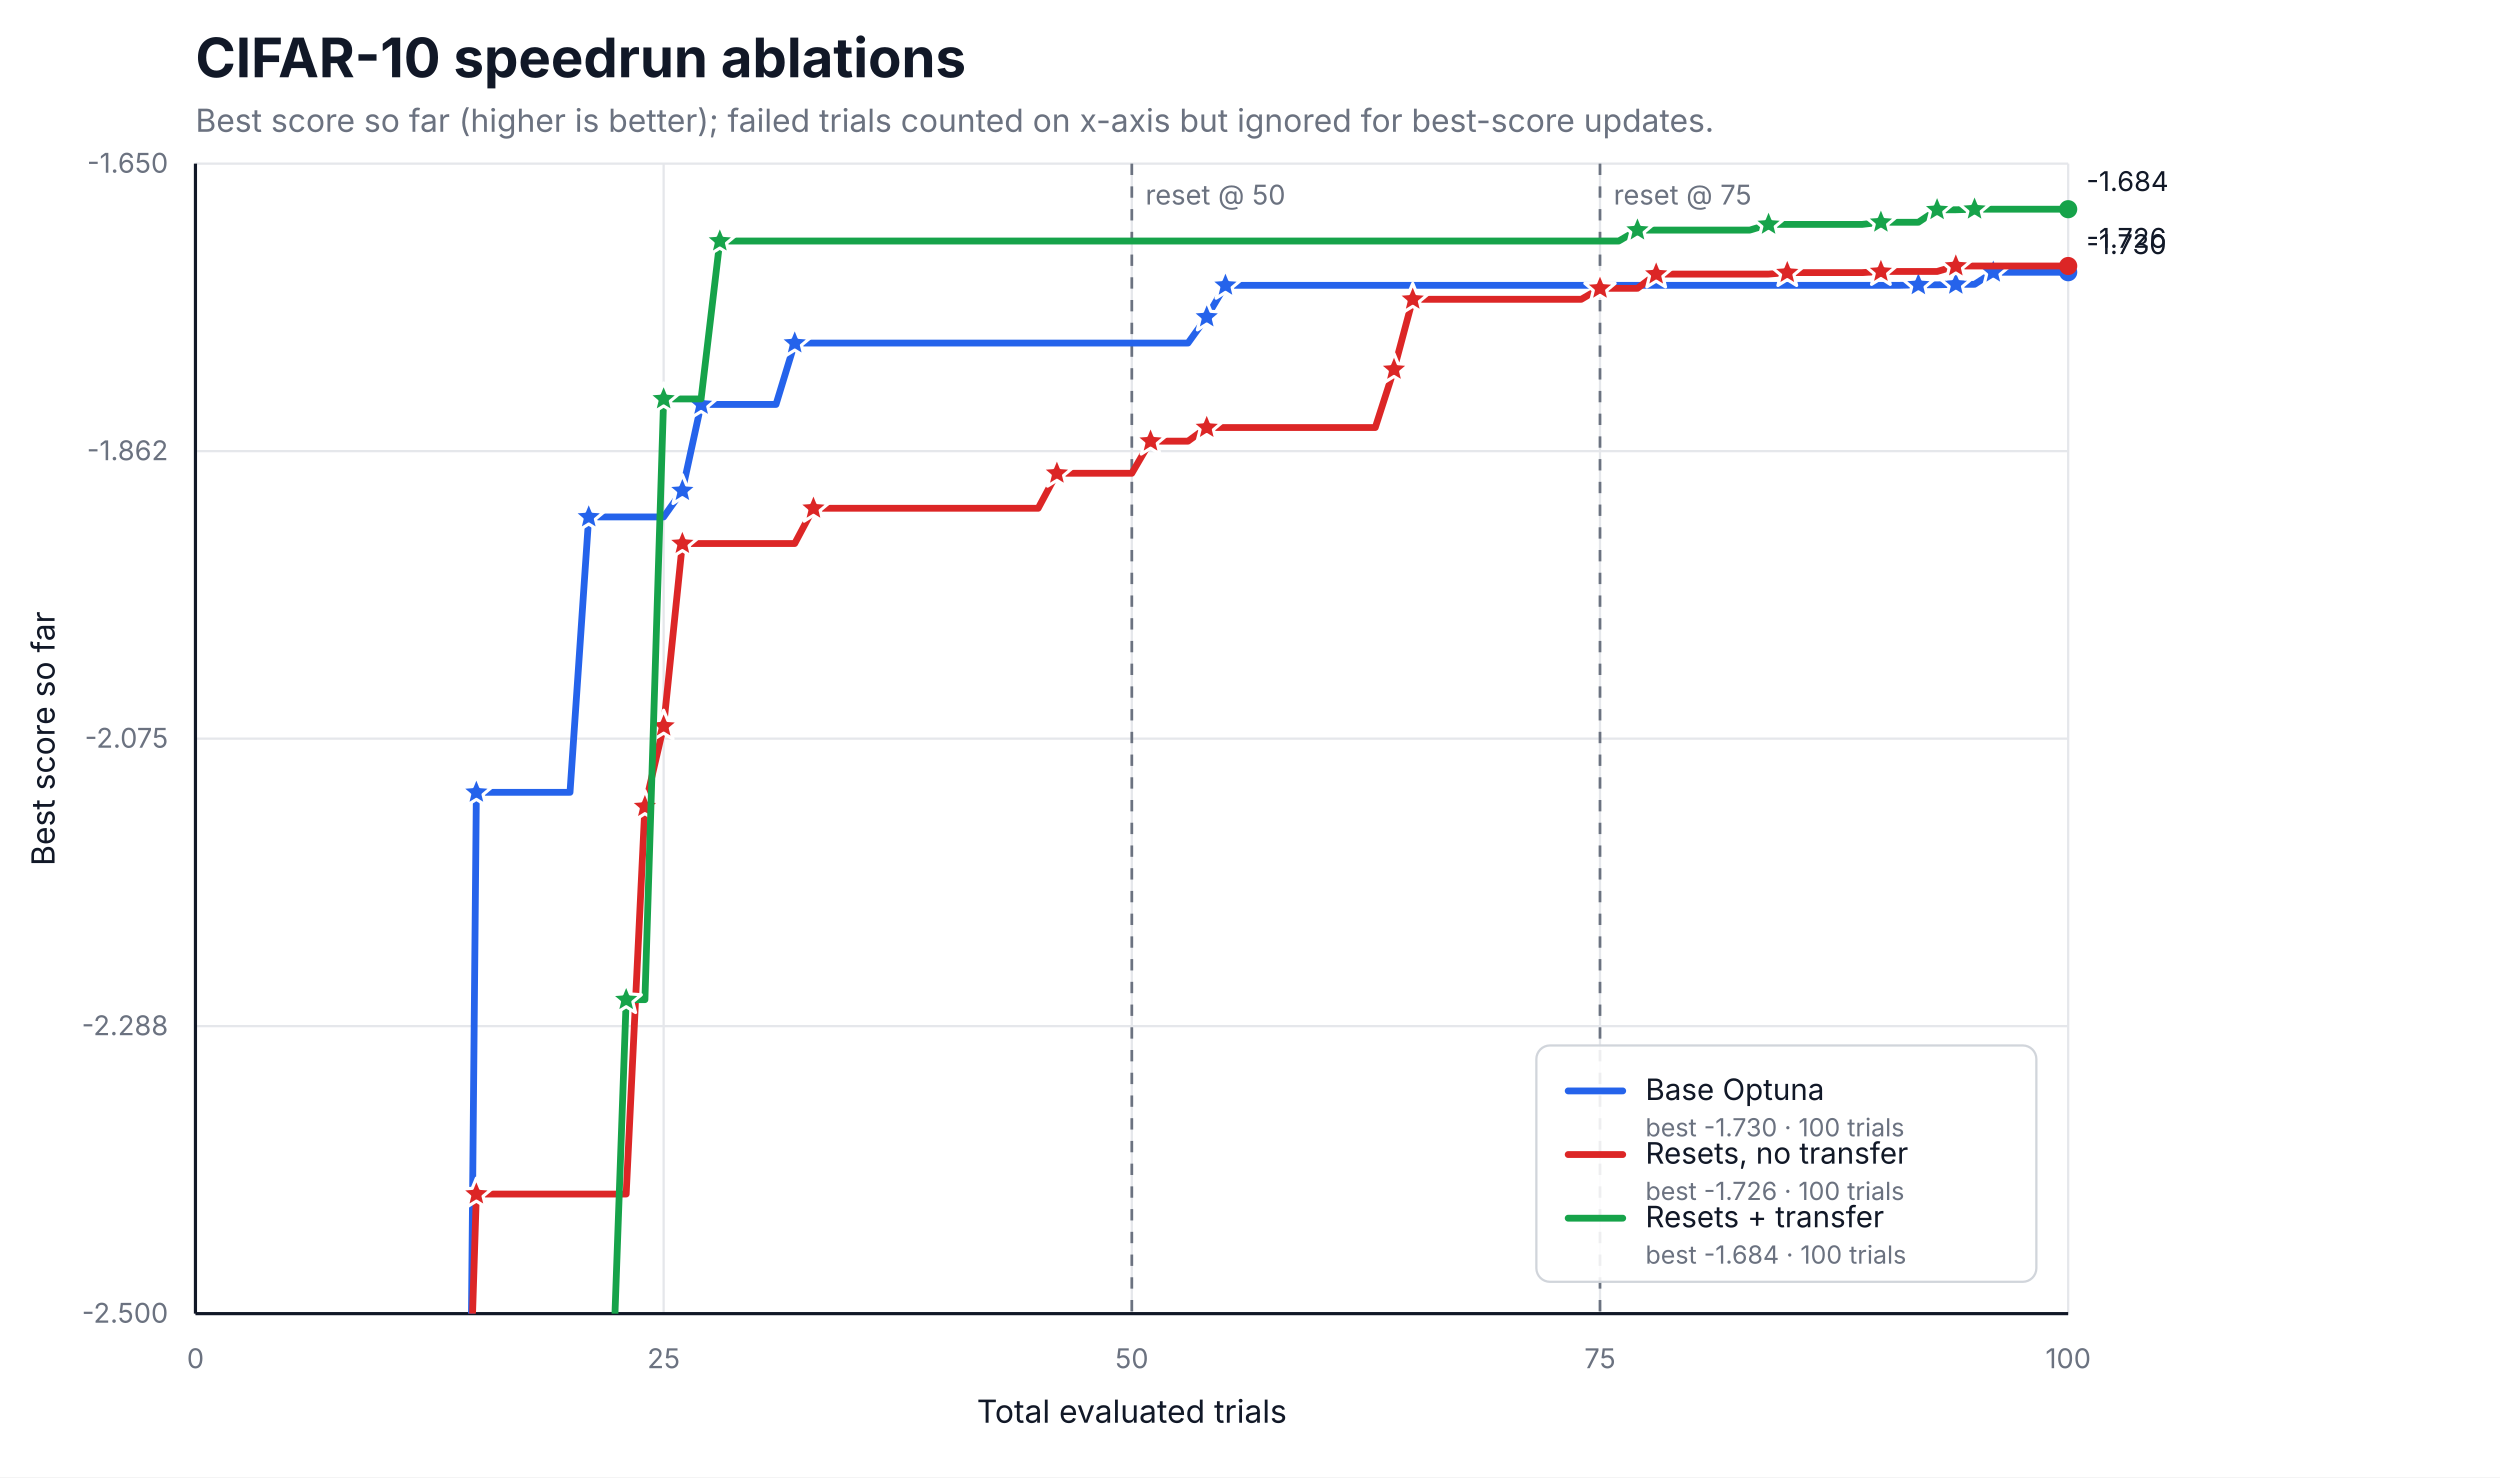
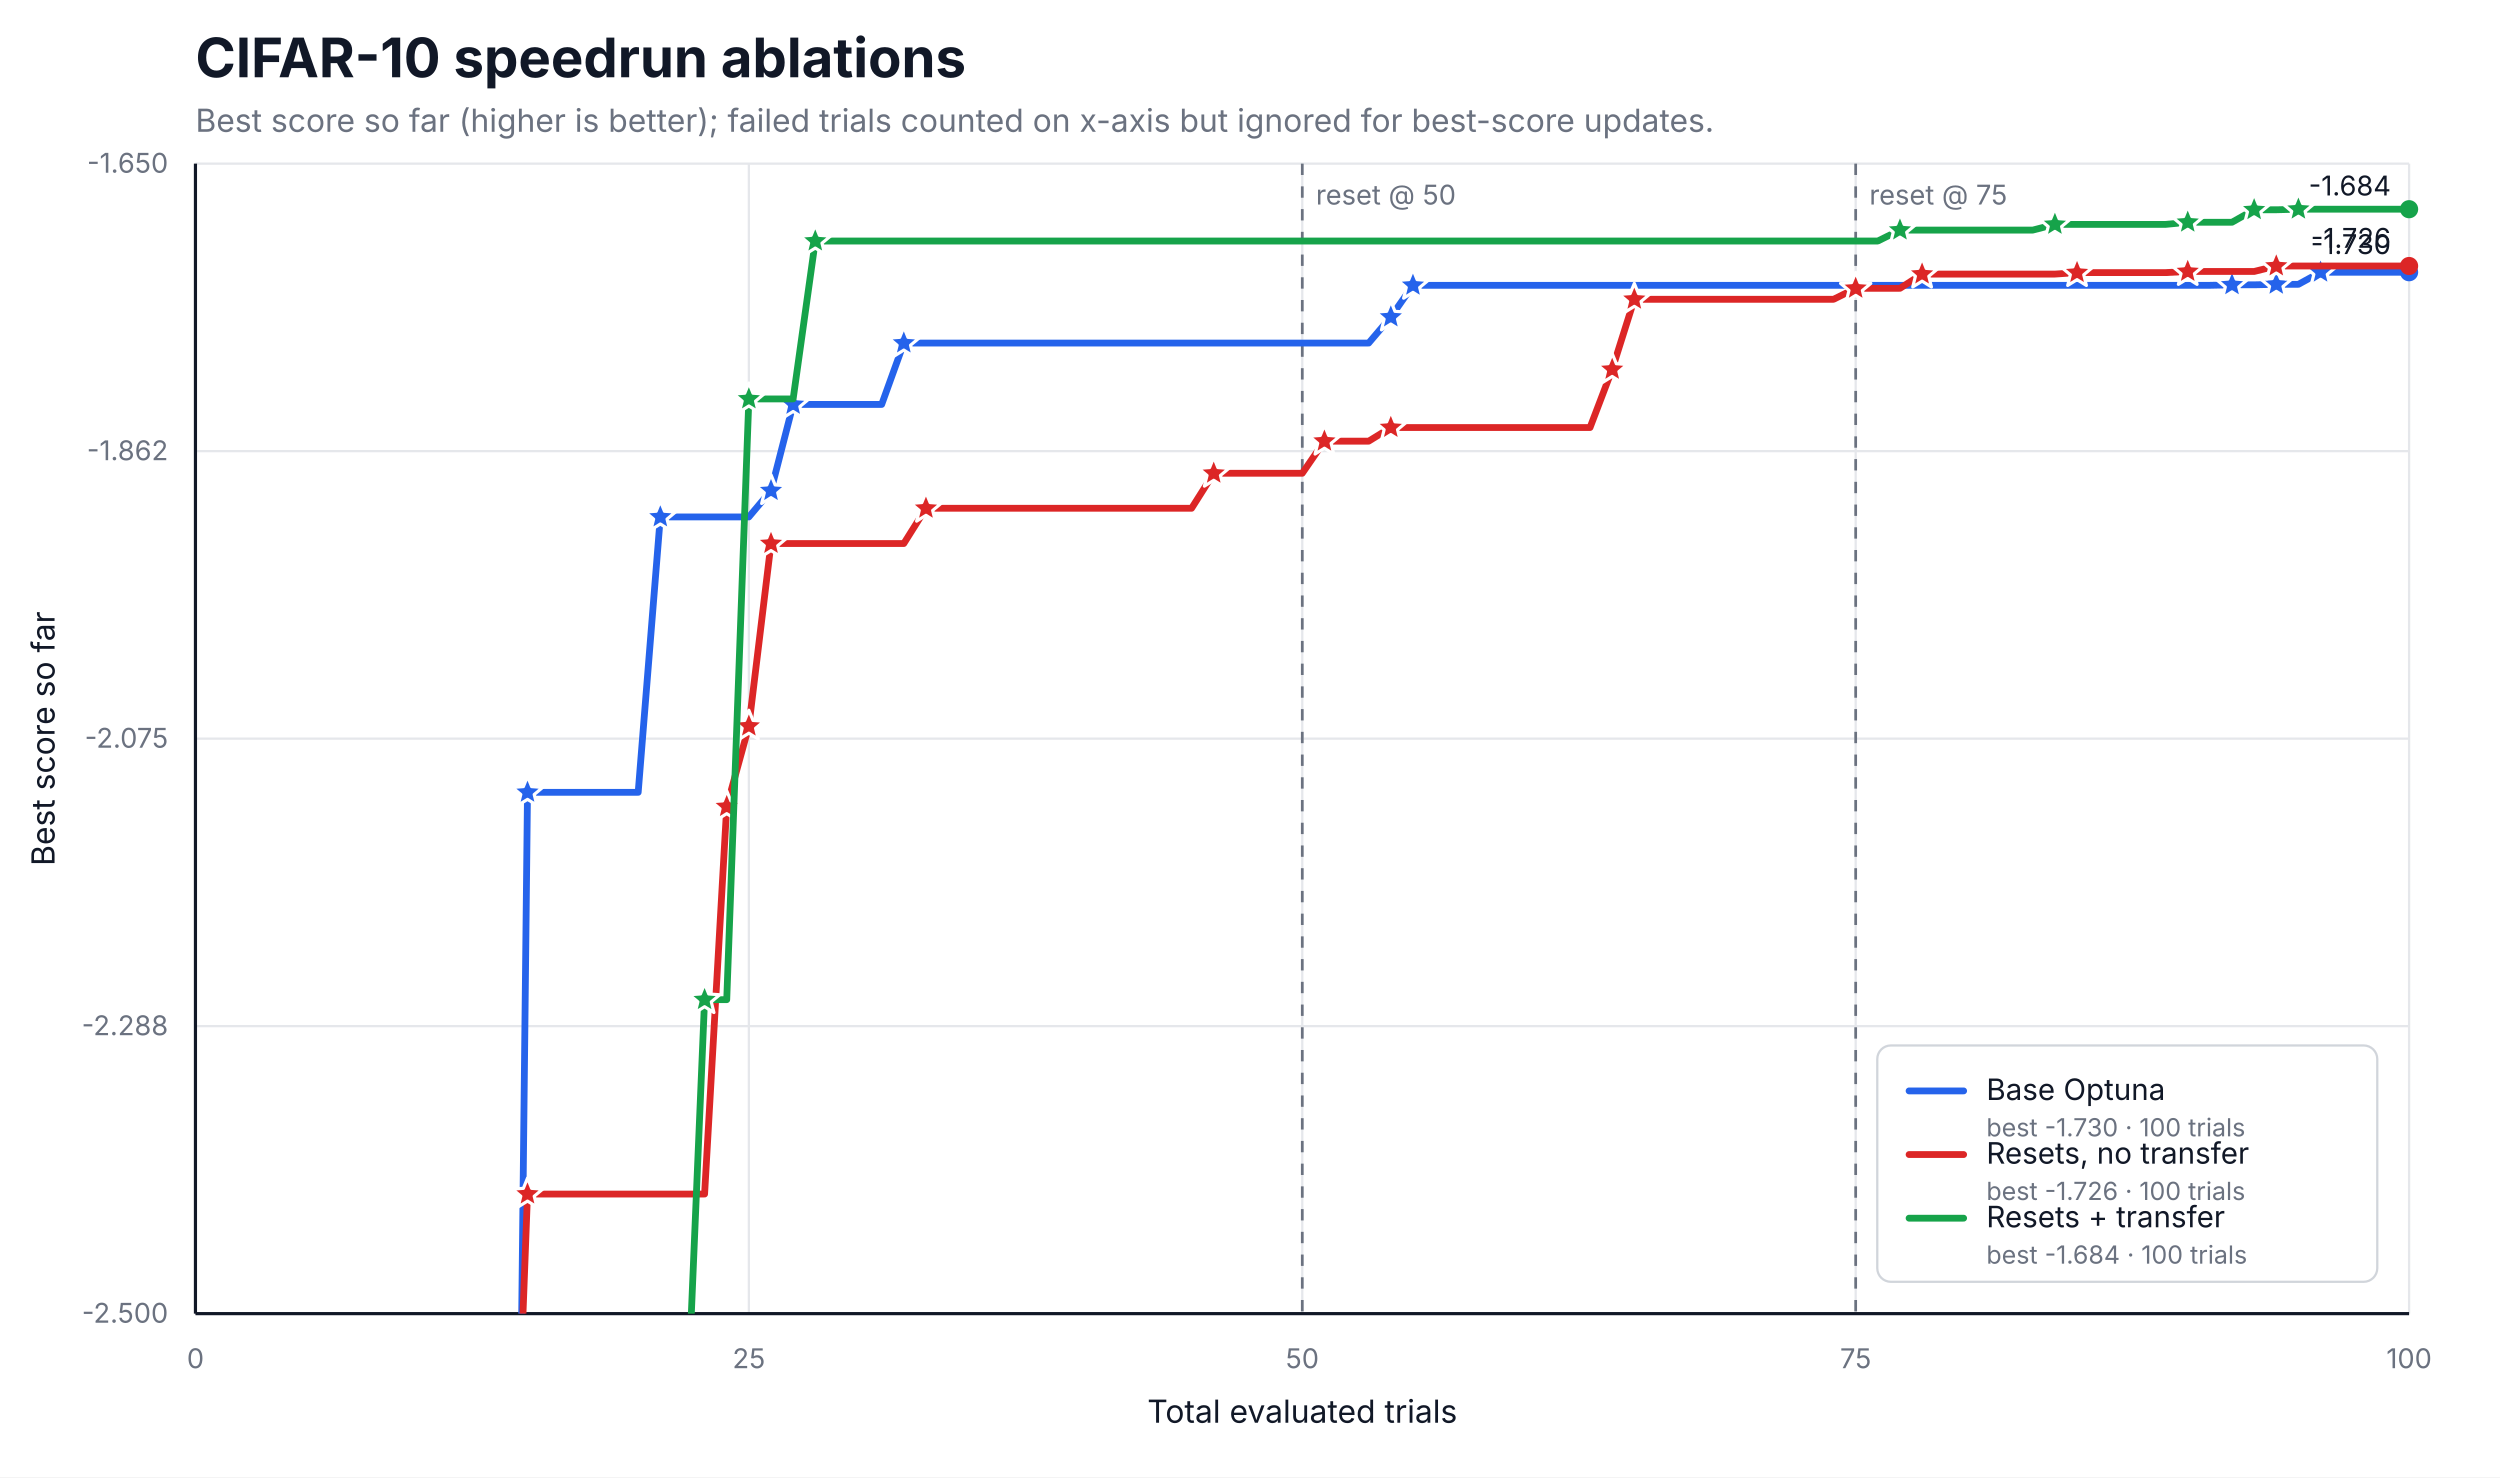
<svg xmlns="http://www.w3.org/2000/svg" width="1100" height="650" viewBox="0 0 1100 650" role="img" aria-label="CIFAR-10 speedrun ablations">
  <style>
text{font-family:Inter,Arial,sans-serif;fill:#111827}
.muted{fill:#6b7280}
.grid{stroke:#e5e7eb;stroke-width:1}
.axis{stroke:#111827;stroke-width:1.4}
.reset{stroke:#6b7280;stroke-width:1.2;stroke-dasharray:5 5}
.line{fill:none;stroke-width:3;stroke-linecap:round;stroke-linejoin:round}
.star{stroke:#ffffff;stroke-width:1.4;stroke-linejoin:round}
.legend-bg{fill:#ffffff;fill-opacity:0.88;stroke:#d1d5db;stroke-width:1}
</style>
  <defs>
    <clipPath id="chart-clip">
-       <rect x="86" y="72" width="824" height="506" />
+       <rect x="86" y="72" width="974" height="506" />
    </clipPath>
  </defs>
  <rect width="1100" height="650" fill="#ffffff" />
  <text x="86" y="34" font-size="24" font-weight="700">CIFAR-10 speedrun ablations</text>
  <text x="86" y="58" font-size="14" class="muted">Best score so far (higher is better); failed trials counted on x-axis but ignored for best-score updates.</text>
-   <line x1="86" y1="578" x2="910" y2="578" class="grid" />
+   <line x1="86" y1="578" x2="1060" y2="578" class="grid" />
  <text x="74" y="582" font-size="12" text-anchor="end" class="muted">-2.500</text>
-   <line x1="86" y1="451.5" x2="910" y2="451.5" class="grid" />
+   <line x1="86" y1="451.5" x2="1060" y2="451.5" class="grid" />
  <text x="74" y="455.5" font-size="12" text-anchor="end" class="muted">-2.288</text>
-   <line x1="86" y1="325" x2="910" y2="325" class="grid" />
+   <line x1="86" y1="325" x2="1060" y2="325" class="grid" />
  <text x="74" y="329" font-size="12" text-anchor="end" class="muted">-2.075</text>
-   <line x1="86" y1="198.5" x2="910" y2="198.5" class="grid" />
+   <line x1="86" y1="198.5" x2="1060" y2="198.5" class="grid" />
  <text x="74" y="202.5" font-size="12" text-anchor="end" class="muted">-1.862</text>
-   <line x1="86" y1="72" x2="910" y2="72" class="grid" />
+   <line x1="86" y1="72" x2="1060" y2="72" class="grid" />
  <text x="74" y="76" font-size="12" text-anchor="end" class="muted">-1.650</text>
  <line x1="86" y1="72" x2="86" y2="578" class="grid" />
  <text x="86" y="602" font-size="12" text-anchor="middle" class="muted">0</text>
-   <line x1="292" y1="72" x2="292" y2="578" class="grid" />
-   <text x="292" y="602" font-size="12" text-anchor="middle" class="muted">25</text>
-   <line x1="498" y1="72" x2="498" y2="578" class="grid" />
-   <text x="498" y="602" font-size="12" text-anchor="middle" class="muted">50</text>
-   <line x1="704" y1="72" x2="704" y2="578" class="grid" />
-   <text x="704" y="602" font-size="12" text-anchor="middle" class="muted">75</text>
-   <line x1="910" y1="72" x2="910" y2="578" class="grid" />
-   <text x="910" y="602" font-size="12" text-anchor="middle" class="muted">100</text>
-   <line x1="498" y1="72" x2="498" y2="578" class="reset" />
-   <text x="504" y="90" font-size="12" class="muted">reset @ 50</text>
-   <line x1="704" y1="72" x2="704" y2="578" class="reset" />
-   <text x="710" y="90" font-size="12" class="muted">reset @ 75</text>
-   <line x1="86" y1="578" x2="910" y2="578" class="axis" />
+   <line x1="329.5" y1="72" x2="329.5" y2="578" class="grid" />
+   <text x="329.5" y="602" font-size="12" text-anchor="middle" class="muted">25</text>
+   <line x1="573" y1="72" x2="573" y2="578" class="grid" />
+   <text x="573" y="602" font-size="12" text-anchor="middle" class="muted">50</text>
+   <line x1="816.5" y1="72" x2="816.5" y2="578" class="grid" />
+   <text x="816.5" y="602" font-size="12" text-anchor="middle" class="muted">75</text>
+   <line x1="1060" y1="72" x2="1060" y2="578" class="grid" />
+   <text x="1060" y="602" font-size="12" text-anchor="middle" class="muted">100</text>
+   <line x1="573" y1="72" x2="573" y2="578" class="reset" />
+   <text x="579" y="90" font-size="12" class="muted">reset @ 50</text>
+   <line x1="816.5" y1="72" x2="816.5" y2="578" class="reset" />
+   <text x="822.5" y="90" font-size="12" class="muted">reset @ 75</text>
+   <line x1="86" y1="578" x2="1060" y2="578" class="axis" />
  <line x1="86" y1="72" x2="86" y2="578" class="axis" />
-   <text x="498" y="626" font-size="14" text-anchor="middle">Total evaluated trials</text>
+   <text x="573" y="626" font-size="14" text-anchor="middle">Total evaluated trials</text>
  <text transform="translate(24 325) rotate(-90)" font-size="14" text-anchor="middle">Best score so far</text>
-   <rect x="676" y="460" width="220" height="104" rx="6" class="legend-bg" />
+   <rect x="826" y="460" width="220" height="104" rx="6" class="legend-bg" />
  <g clip-path="url(#chart-clip)">
-     <path d="M94.24,1170940.65 L102.48,1622.35 L110.72,1622.35 L118.96,1622.35 L127.2,1622.35 L135.44,1622.35 L143.68,1622.35 L151.92,1622.35 L160.16,1225.13 L168.4,1225.13 L176.64,1225.13 L184.88,1225.13 L193.12,1225.13 L201.36,1225.13 L209.6,348.62 L217.84,348.62 L226.08,348.62 L234.32,348.62 L242.56,348.62 L250.8,348.62 L259.04,227.46 L267.28,227.46 L275.52,227.46 L283.76,227.46 L292,227.46 L300.24,215.87 L308.48,177.95 L316.72,177.95 L324.96,177.95 L333.2,177.95 L341.44,177.95 L349.68,150.94 L357.92,150.94 L366.16,150.94 L374.4,150.94 L382.64,150.94 L390.88,150.94 L399.12,150.94 L407.36,150.94 L415.6,150.94 L423.84,150.94 L432.08,150.94 L440.32,150.94 L448.56,150.94 L456.8,150.94 L465.04,150.94 L473.28,150.94 L481.52,150.94 L489.76,150.94 L498,150.94 L506.24,150.94 L514.48,150.94 L522.72,150.94 L530.96,139.48 L539.2,125.54 L547.44,125.54 L555.68,125.54 L563.92,125.54 L572.16,125.54 L580.4,125.54 L588.64,125.54 L596.88,125.54 L605.12,125.54 L613.36,125.54 L621.6,125.54 L629.84,125.54 L638.08,125.54 L646.32,125.54 L654.56,125.54 L662.8,125.54 L671.04,125.54 L679.28,125.54 L687.52,125.54 L695.76,125.54 L704,125.54 L712.24,125.54 L720.48,125.54 L728.72,125.54 L736.96,125.54 L745.2,125.54 L753.44,125.54 L761.68,125.54 L769.92,125.54 L778.16,125.54 L786.4,125.54 L794.64,125.54 L802.88,125.54 L811.12,125.54 L819.36,125.54 L827.6,125.54 L835.84,125.54 L844.08,125.32 L852.32,125.32 L860.56,125.1 L868.8,125.1 L877.04,119.78 L885.28,119.78 L893.52,119.78 L901.76,119.78 L910,119.78" class="line" stroke="#2563eb" />
-     <polygon points="209.6,341.62 211.42,346.11 216.26,346.46 212.55,349.58 213.71,354.28 209.6,351.72 205.49,354.28 206.65,349.58 202.94,346.46 207.78,346.11" class="star" fill="#2563eb" />
-     <polygon points="259.04,220.46 260.86,224.95 265.7,225.29 261.99,228.41 263.15,233.12 259.04,230.56 254.93,233.12 256.09,228.41 252.38,225.29 257.22,224.95" class="star" fill="#2563eb" />
-     <polygon points="300.24,208.87 302.06,213.37 306.9,213.71 303.19,216.83 304.35,221.54 300.24,218.97 296.13,221.54 297.29,216.83 293.58,213.71 298.42,213.37" class="star" fill="#2563eb" />
-     <polygon points="308.48,170.95 310.3,175.44 315.14,175.79 311.43,178.91 312.59,183.61 308.48,181.05 304.37,183.61 305.53,178.91 301.82,175.79 306.66,175.44" class="star" fill="#2563eb" />
-     <polygon points="349.68,143.94 351.5,148.43 356.34,148.78 352.63,151.9 353.79,156.6 349.68,154.04 345.57,156.6 346.73,151.9 343.02,148.78 347.86,148.43" class="star" fill="#2563eb" />
-     <polygon points="530.96,132.48 532.78,136.98 537.62,137.32 533.91,140.44 535.07,145.15 530.96,142.58 526.85,145.15 528.01,140.44 524.3,137.32 529.14,136.98" class="star" fill="#2563eb" />
-     <polygon points="539.2,118.54 541.02,123.03 545.86,123.38 542.15,126.5 543.31,131.2 539.2,128.64 535.09,131.2 536.25,126.5 532.54,123.38 537.38,123.03" class="star" fill="#2563eb" />
-     <polygon points="844.08,118.32 845.9,122.81 850.74,123.16 847.03,126.28 848.19,130.99 844.08,128.42 839.97,130.99 841.13,126.28 837.42,123.16 842.26,122.81" class="star" fill="#2563eb" />
-     <polygon points="860.56,118.1 862.38,122.59 867.22,122.93 863.51,126.05 864.67,130.76 860.56,128.2 856.45,130.76 857.61,126.05 853.9,122.93 858.74,122.59" class="star" fill="#2563eb" />
-     <polygon points="877.04,112.78 878.86,117.27 883.7,117.62 879.99,120.74 881.15,125.44 877.04,122.88 872.93,125.44 874.09,120.74 870.38,117.62 875.22,117.27" class="star" fill="#2563eb" />
+     <path d="M95.74,1170940.65 L105.48,1622.35 L115.22,1622.35 L124.96,1622.35 L134.7,1622.35 L144.44,1622.35 L154.18,1622.35 L163.92,1622.35 L173.66,1225.13 L183.4,1225.13 L193.14,1225.13 L202.88,1225.13 L212.62,1225.13 L222.36,1225.13 L232.1,348.62 L241.84,348.62 L251.58,348.62 L261.32,348.62 L271.06,348.62 L280.8,348.62 L290.54,227.46 L300.28,227.46 L310.02,227.46 L319.76,227.46 L329.5,227.46 L339.24,215.87 L348.98,177.95 L358.72,177.95 L368.46,177.95 L378.2,177.95 L387.94,177.95 L397.68,150.94 L407.42,150.94 L417.16,150.94 L426.9,150.94 L436.64,150.94 L446.38,150.94 L456.12,150.94 L465.86,150.94 L475.6,150.94 L485.34,150.94 L495.08,150.94 L504.82,150.94 L514.56,150.94 L524.3,150.94 L534.04,150.94 L543.78,150.94 L553.52,150.94 L563.26,150.94 L573,150.94 L582.74,150.94 L592.48,150.94 L602.22,150.94 L611.96,139.48 L621.7,125.54 L631.44,125.54 L641.18,125.54 L650.92,125.54 L660.66,125.54 L670.4,125.54 L680.14,125.54 L689.88,125.54 L699.62,125.54 L709.36,125.54 L719.1,125.54 L728.84,125.54 L738.58,125.54 L748.32,125.54 L758.06,125.54 L767.8,125.54 L777.54,125.54 L787.28,125.54 L797.02,125.54 L806.76,125.54 L816.5,125.54 L826.24,125.54 L835.98,125.54 L845.72,125.54 L855.46,125.54 L865.2,125.54 L874.94,125.54 L884.68,125.54 L894.42,125.54 L904.16,125.54 L913.9,125.54 L923.64,125.54 L933.38,125.54 L943.12,125.54 L952.86,125.54 L962.6,125.54 L972.34,125.54 L982.08,125.32 L991.82,125.32 L1001.56,125.1 L1011.3,125.1 L1021.04,119.78 L1030.78,119.78 L1040.52,119.78 L1050.26,119.78 L1060,119.78" class="line" stroke="#2563eb" />
+     <polygon points="232.1,341.62 233.92,346.11 238.76,346.46 235.05,349.58 236.21,354.28 232.1,351.72 227.99,354.28 229.15,349.58 225.44,346.46 230.28,346.11" class="star" fill="#2563eb" />
+     <polygon points="290.54,220.46 292.36,224.95 297.2,225.29 293.49,228.41 294.65,233.12 290.54,230.56 286.43,233.12 287.59,228.41 283.88,225.29 288.72,224.95" class="star" fill="#2563eb" />
+     <polygon points="339.24,208.87 341.06,213.37 345.9,213.71 342.19,216.83 343.35,221.54 339.24,218.97 335.13,221.54 336.29,216.83 332.58,213.71 337.42,213.37" class="star" fill="#2563eb" />
+     <polygon points="348.98,170.95 350.8,175.44 355.64,175.79 351.93,178.91 353.09,183.61 348.98,181.05 344.87,183.61 346.03,178.91 342.32,175.79 347.16,175.44" class="star" fill="#2563eb" />
+     <polygon points="397.68,143.94 399.5,148.43 404.34,148.78 400.63,151.9 401.79,156.6 397.68,154.04 393.57,156.6 394.73,151.9 391.02,148.78 395.86,148.43" class="star" fill="#2563eb" />
+     <polygon points="611.96,132.48 613.78,136.98 618.62,137.32 614.91,140.44 616.07,145.15 611.96,142.58 607.85,145.15 609.01,140.44 605.3,137.32 610.14,136.98" class="star" fill="#2563eb" />
+     <polygon points="621.7,118.54 623.52,123.03 628.36,123.38 624.65,126.5 625.81,131.2 621.7,128.64 617.59,131.2 618.75,126.5 615.04,123.38 619.88,123.03" class="star" fill="#2563eb" />
+     <polygon points="982.08,118.32 983.9,122.81 988.74,123.16 985.03,126.28 986.19,130.99 982.08,128.42 977.97,130.99 979.13,126.28 975.42,123.16 980.26,122.81" class="star" fill="#2563eb" />
+     <polygon points="1001.56,118.1 1003.38,122.59 1008.22,122.93 1004.51,126.05 1005.67,130.76 1001.56,128.2 997.45,130.76 998.61,126.05 994.9,122.93 999.74,122.59" class="star" fill="#2563eb" />
+     <polygon points="1021.04,112.78 1022.86,117.27 1027.7,117.62 1023.99,120.74 1025.15,125.44 1021.04,122.88 1016.93,125.44 1018.09,120.74 1014.38,117.62 1019.22,117.27" class="star" fill="#2563eb" />
  </g>
-   <circle cx="910" cy="119.78" r="4" fill="#2563eb" />
-   <text x="918" y="111.78" font-size="12" fill="#2563eb">-1.730</text>
-   <line x1="690" y1="480" x2="714" y2="480" class="line" stroke="#2563eb" />
-   <text x="724" y="484" font-size="13">Base Optuna</text>
-   <text x="724" y="500" font-size="11" class="muted">best -1.730 · 100 trials</text>
+   <circle cx="1060" cy="119.78" r="4" fill="#2563eb" />
+   <text x="1052" y="111.78" font-size="12" text-anchor="end" fill="#2563eb">-1.730</text>
+   <line x1="840" y1="480" x2="864" y2="480" class="line" stroke="#2563eb" />
+   <text x="874" y="484" font-size="13">Base Optuna</text>
+   <text x="874" y="500" font-size="11" class="muted">best -1.730 · 100 trials</text>
  <g clip-path="url(#chart-clip)">
-     <path d="M94.24,1811.14 L102.48,1811.14 L110.72,1811.14 L118.96,1811.14 L127.2,1811.14 L135.44,1811.14 L143.68,1811.14 L151.92,1811.14 L160.16,783.7 L168.4,783.7 L176.64,783.7 L184.88,783.7 L193.12,783.7 L201.36,783.7 L209.6,525.38 L217.84,525.38 L226.08,525.38 L234.32,525.38 L242.56,525.38 L250.8,525.38 L259.04,525.38 L267.28,525.38 L275.52,525.38 L283.76,354.91 L292,319.5 L300.24,239.15 L308.48,239.15 L316.72,239.15 L324.96,239.15 L333.2,239.15 L341.44,239.15 L349.68,239.15 L357.92,223.64 L366.16,223.64 L374.4,223.64 L382.64,223.64 L390.88,223.64 L399.12,223.64 L407.36,223.64 L415.6,223.64 L423.84,223.64 L432.08,223.64 L440.32,223.64 L448.56,223.64 L456.8,223.64 L465.04,208.24 L473.28,208.24 L481.52,208.24 L489.76,208.24 L498,208.24 L506.24,194.11 L514.48,194.11 L522.72,194.11 L530.96,188.11 L539.2,188.11 L547.44,188.11 L555.68,188.11 L563.92,188.11 L572.16,188.11 L580.4,188.11 L588.64,188.11 L596.88,188.11 L605.12,188.11 L613.36,162.54 L621.6,131.69 L629.84,131.69 L638.08,131.69 L646.32,131.69 L654.56,131.69 L662.8,131.69 L671.04,131.69 L679.28,131.69 L687.52,131.69 L695.76,131.69 L704,126.86 L712.24,126.86 L720.48,126.86 L728.72,120.6 L736.96,120.6 L745.2,120.6 L753.44,120.6 L761.68,120.6 L769.92,120.6 L778.16,120.6 L786.4,119.94 L794.64,119.94 L802.88,119.94 L811.12,119.94 L819.36,119.94 L827.6,119.45 L835.84,119.45 L844.08,119.45 L852.32,119.45 L860.56,117.04 L868.8,117.04 L877.04,117.04 L885.28,117.04 L893.52,117.04 L901.76,117.04 L910,117.04" class="line" stroke="#dc2626" />
-     <polygon points="209.6,518.38 211.42,522.87 216.26,523.22 212.55,526.34 213.71,531.04 209.6,528.48 205.49,531.04 206.65,526.34 202.94,523.22 207.78,522.87" class="star" fill="#dc2626" />
-     <polygon points="283.76,347.91 285.58,352.4 290.42,352.74 286.71,355.87 287.87,360.57 283.76,358.01 279.65,360.57 280.81,355.87 277.1,352.74 281.94,352.4" class="star" fill="#dc2626" />
-     <polygon points="292,312.5 293.82,316.99 298.66,317.33 294.95,320.45 296.11,325.16 292,322.6 287.89,325.16 289.05,320.45 285.34,317.33 290.18,316.99" class="star" fill="#dc2626" />
-     <polygon points="300.24,232.15 302.06,236.64 306.9,236.99 303.19,240.11 304.35,244.81 300.24,242.25 296.13,244.81 297.29,240.11 293.58,236.99 298.42,236.64" class="star" fill="#dc2626" />
-     <polygon points="357.92,216.64 359.74,221.13 364.58,221.48 360.87,224.6 362.03,229.31 357.92,226.74 353.81,229.31 354.97,224.6 351.26,221.48 356.1,221.13" class="star" fill="#dc2626" />
-     <polygon points="465.04,201.24 466.86,205.73 471.7,206.08 467.99,209.2 469.15,213.9 465.04,211.34 460.93,213.9 462.09,209.2 458.38,206.08 463.22,205.73" class="star" fill="#dc2626" />
-     <polygon points="506.24,187.11 508.06,191.6 512.9,191.95 509.19,195.07 510.35,199.78 506.24,197.21 502.13,199.78 503.29,195.07 499.58,191.95 504.42,191.6" class="star" fill="#dc2626" />
-     <polygon points="530.96,181.11 532.78,185.6 537.62,185.94 533.91,189.06 535.07,193.77 530.96,191.21 526.85,193.77 528.01,189.06 524.3,185.94 529.14,185.6" class="star" fill="#dc2626" />
-     <polygon points="613.36,155.54 615.18,160.03 620.02,160.38 616.31,163.5 617.47,168.2 613.36,165.64 609.25,168.2 610.41,163.5 606.7,160.38 611.54,160.03" class="star" fill="#dc2626" />
-     <polygon points="621.6,124.69 623.42,129.18 628.26,129.53 624.55,132.65 625.71,137.35 621.6,134.79 617.49,137.35 618.65,132.65 614.94,129.53 619.78,129.18" class="star" fill="#dc2626" />
-     <polygon points="704,119.86 705.82,124.35 710.66,124.69 706.95,127.81 708.11,132.52 704,129.96 699.89,132.52 701.05,127.81 697.34,124.69 702.18,124.35" class="star" fill="#dc2626" />
-     <polygon points="728.72,113.6 730.54,118.09 735.38,118.43 731.67,121.55 732.83,126.26 728.72,123.7 724.61,126.26 725.77,121.55 722.06,118.43 726.9,118.09" class="star" fill="#dc2626" />
-     <polygon points="786.4,112.94 788.22,117.43 793.06,117.78 789.35,120.9 790.51,125.6 786.4,123.04 782.29,125.6 783.45,120.9 779.74,117.78 784.58,117.43" class="star" fill="#dc2626" />
-     <polygon points="827.6,112.45 829.42,116.95 834.26,117.29 830.55,120.41 831.71,125.12 827.6,122.55 823.49,125.12 824.65,120.41 820.94,117.29 825.78,116.95" class="star" fill="#dc2626" />
-     <polygon points="860.56,110.04 862.38,114.54 867.22,114.88 863.51,118 864.67,122.71 860.56,120.14 856.45,122.71 857.61,118 853.9,114.88 858.74,114.54" class="star" fill="#dc2626" />
+     <path d="M95.74,1811.14 L105.48,1811.14 L115.22,1811.14 L124.96,1811.14 L134.7,1811.14 L144.44,1811.14 L154.18,1811.14 L163.92,1811.14 L173.66,783.7 L183.4,783.7 L193.14,783.7 L202.88,783.7 L212.62,783.7 L222.36,783.7 L232.1,525.38 L241.84,525.38 L251.58,525.38 L261.32,525.38 L271.06,525.38 L280.8,525.38 L290.54,525.38 L300.28,525.38 L310.02,525.38 L319.76,354.91 L329.5,319.5 L339.24,239.15 L348.98,239.15 L358.72,239.15 L368.46,239.15 L378.2,239.15 L387.94,239.15 L397.68,239.15 L407.42,223.64 L417.16,223.64 L426.9,223.64 L436.64,223.64 L446.38,223.64 L456.12,223.64 L465.86,223.64 L475.6,223.64 L485.34,223.64 L495.08,223.64 L504.82,223.64 L514.56,223.64 L524.3,223.64 L534.04,208.24 L543.78,208.24 L553.52,208.24 L563.26,208.24 L573,208.24 L582.74,194.11 L592.48,194.11 L602.22,194.11 L611.96,188.11 L621.7,188.11 L631.44,188.11 L641.18,188.11 L650.92,188.11 L660.66,188.11 L670.4,188.11 L680.14,188.11 L689.88,188.11 L699.62,188.11 L709.36,162.54 L719.1,131.69 L728.84,131.69 L738.58,131.69 L748.32,131.69 L758.06,131.69 L767.8,131.69 L777.54,131.69 L787.28,131.69 L797.02,131.69 L806.76,131.69 L816.5,126.86 L826.24,126.86 L835.98,126.86 L845.72,120.6 L855.46,120.6 L865.2,120.6 L874.94,120.6 L884.68,120.6 L894.42,120.6 L904.16,120.6 L913.9,119.94 L923.64,119.94 L933.38,119.94 L943.12,119.94 L952.86,119.94 L962.6,119.45 L972.34,119.45 L982.08,119.45 L991.82,119.45 L1001.56,117.04 L1011.3,117.04 L1021.04,117.04 L1030.78,117.04 L1040.52,117.04 L1050.26,117.04 L1060,117.04" class="line" stroke="#dc2626" />
+     <polygon points="232.1,518.38 233.92,522.87 238.76,523.22 235.05,526.34 236.21,531.04 232.1,528.48 227.99,531.04 229.15,526.34 225.44,523.22 230.28,522.87" class="star" fill="#dc2626" />
+     <polygon points="319.76,347.91 321.58,352.4 326.42,352.74 322.71,355.87 323.87,360.57 319.76,358.01 315.65,360.57 316.81,355.87 313.1,352.74 317.94,352.4" class="star" fill="#dc2626" />
+     <polygon points="329.5,312.5 331.32,316.99 336.16,317.33 332.45,320.45 333.61,325.16 329.5,322.6 325.39,325.16 326.55,320.45 322.84,317.33 327.68,316.99" class="star" fill="#dc2626" />
+     <polygon points="339.24,232.15 341.06,236.64 345.9,236.99 342.19,240.11 343.35,244.81 339.24,242.25 335.13,244.81 336.29,240.11 332.58,236.99 337.42,236.64" class="star" fill="#dc2626" />
+     <polygon points="407.42,216.64 409.24,221.13 414.08,221.48 410.37,224.6 411.53,229.31 407.42,226.74 403.31,229.31 404.47,224.6 400.76,221.48 405.6,221.13" class="star" fill="#dc2626" />
+     <polygon points="534.04,201.24 535.86,205.73 540.7,206.08 536.99,209.2 538.15,213.9 534.04,211.34 529.93,213.9 531.09,209.2 527.38,206.08 532.22,205.73" class="star" fill="#dc2626" />
+     <polygon points="582.74,187.11 584.56,191.6 589.4,191.95 585.69,195.07 586.85,199.78 582.74,197.21 578.63,199.78 579.79,195.07 576.08,191.95 580.92,191.6" class="star" fill="#dc2626" />
+     <polygon points="611.96,181.11 613.78,185.6 618.62,185.94 614.91,189.06 616.07,193.77 611.96,191.21 607.85,193.77 609.01,189.06 605.3,185.94 610.14,185.6" class="star" fill="#dc2626" />
+     <polygon points="709.36,155.54 711.18,160.03 716.02,160.38 712.31,163.5 713.47,168.2 709.36,165.64 705.25,168.2 706.41,163.5 702.7,160.38 707.54,160.03" class="star" fill="#dc2626" />
+     <polygon points="719.1,124.69 720.92,129.18 725.76,129.53 722.05,132.65 723.21,137.35 719.1,134.79 714.99,137.35 716.15,132.65 712.44,129.53 717.28,129.18" class="star" fill="#dc2626" />
+     <polygon points="816.5,119.86 818.32,124.35 823.16,124.69 819.45,127.81 820.61,132.52 816.5,129.96 812.39,132.52 813.55,127.81 809.84,124.69 814.68,124.35" class="star" fill="#dc2626" />
+     <polygon points="845.72,113.6 847.54,118.09 852.38,118.43 848.67,121.55 849.83,126.26 845.72,123.7 841.61,126.26 842.77,121.55 839.06,118.43 843.9,118.09" class="star" fill="#dc2626" />
+     <polygon points="913.9,112.94 915.72,117.43 920.56,117.78 916.85,120.9 918.01,125.6 913.9,123.04 909.79,125.6 910.95,120.9 907.24,117.78 912.08,117.43" class="star" fill="#dc2626" />
+     <polygon points="962.6,112.45 964.42,116.95 969.26,117.29 965.55,120.41 966.71,125.12 962.6,122.55 958.49,125.12 959.65,120.41 955.94,117.29 960.78,116.95" class="star" fill="#dc2626" />
+     <polygon points="1001.56,110.04 1003.38,114.54 1008.22,114.88 1004.51,118 1005.67,122.71 1001.56,120.14 997.45,122.71 998.61,118 994.9,114.88 999.74,114.54" class="star" fill="#dc2626" />
  </g>
-   <circle cx="910" cy="117.04" r="4" fill="#dc2626" />
-   <text x="918" y="109.04" font-size="12" fill="#dc2626">-1.726</text>
-   <line x1="690" y1="508" x2="714" y2="508" class="line" stroke="#dc2626" />
-   <text x="724" y="512" font-size="13">Resets, no transfer</text>
-   <text x="724" y="528" font-size="11" class="muted">best -1.726 · 100 trials</text>
+   <circle cx="1060" cy="117.04" r="4" fill="#dc2626" />
+   <text x="1052" y="109.04" font-size="12" text-anchor="end" fill="#dc2626">-1.726</text>
+   <line x1="840" y1="508" x2="864" y2="508" class="line" stroke="#dc2626" />
+   <text x="874" y="512" font-size="13">Resets, no transfer</text>
+   <text x="874" y="528" font-size="11" class="muted">best -1.726 · 100 trials</text>
  <g clip-path="url(#chart-clip)">
-     <path d="M94.24,51908 L102.48,51908 L110.72,51908 L118.96,892.18 L127.2,892.18 L135.44,892.18 L143.68,892.18 L151.92,670.51 L160.16,670.51 L168.4,670.51 L176.64,670.51 L184.88,670.51 L193.12,670.51 L201.36,670.51 L209.6,670.51 L217.84,670.51 L226.08,670.51 L234.32,670.51 L242.56,670.51 L250.8,670.51 L259.04,670.51 L267.28,670.51 L275.52,439.85 L283.76,439.85 L292,175.52 L300.24,175.52 L308.48,175.52 L316.72,106.05 L324.96,106.05 L333.2,106.05 L341.44,106.05 L349.68,106.05 L357.92,106.05 L366.16,106.05 L374.4,106.05 L382.64,106.05 L390.88,106.05 L399.12,106.05 L407.36,106.05 L415.6,106.05 L423.84,106.05 L432.08,106.05 L440.32,106.05 L448.56,106.05 L456.8,106.05 L465.04,106.05 L473.28,106.05 L481.52,106.05 L489.76,106.05 L498,106.05 L506.24,106.05 L514.48,106.05 L522.72,106.05 L530.96,106.05 L539.2,106.05 L547.44,106.05 L555.68,106.05 L563.92,106.05 L572.16,106.05 L580.4,106.05 L588.64,106.05 L596.88,106.05 L605.12,106.05 L613.36,106.05 L621.6,106.05 L629.84,106.05 L638.08,106.05 L646.32,106.05 L654.56,106.05 L662.8,106.05 L671.04,106.05 L679.28,106.05 L687.52,106.05 L695.76,106.05 L704,106.05 L712.24,106.05 L720.48,101.24 L728.72,101.24 L736.96,101.24 L745.2,101.24 L753.44,101.24 L761.68,101.24 L769.92,101.24 L778.16,98.73 L786.4,98.73 L794.64,98.73 L802.88,98.73 L811.12,98.73 L819.36,98.73 L827.6,97.79 L835.84,97.79 L844.08,97.79 L852.32,92.3 L860.56,92.3 L868.8,92.05 L877.04,92.05 L885.28,92.05 L893.52,92.05 L901.76,92.05 L910,92.05" class="line" stroke="#16a34a" />
-     <polygon points="275.52,432.85 277.34,437.34 282.18,437.69 278.47,440.81 279.63,445.51 275.52,442.95 271.41,445.51 272.57,440.81 268.86,437.69 273.7,437.34" class="star" fill="#16a34a" />
-     <polygon points="292,168.52 293.82,173.01 298.66,173.36 294.95,176.48 296.11,181.19 292,178.62 287.89,181.19 289.05,176.48 285.34,173.36 290.18,173.01" class="star" fill="#16a34a" />
-     <polygon points="316.72,99.05 318.54,103.55 323.38,103.89 319.67,107.01 320.83,111.72 316.72,109.15 312.61,111.72 313.77,107.01 310.06,103.89 314.9,103.55" class="star" fill="#16a34a" />
-     <polygon points="720.48,94.24 722.3,98.73 727.14,99.08 723.43,102.2 724.59,106.9 720.48,104.34 716.37,106.9 717.53,102.2 713.82,99.08 718.66,98.73" class="star" fill="#16a34a" />
-     <polygon points="778.16,91.73 779.98,96.22 784.82,96.56 781.11,99.68 782.27,104.39 778.16,101.83 774.05,104.39 775.21,99.68 771.5,96.56 776.34,96.22" class="star" fill="#16a34a" />
-     <polygon points="827.6,90.79 829.42,95.28 834.26,95.62 830.55,98.75 831.71,103.45 827.6,100.89 823.49,103.45 824.65,98.75 820.94,95.62 825.78,95.28" class="star" fill="#16a34a" />
-     <polygon points="852.32,85.3 854.14,89.79 858.98,90.13 855.27,93.25 856.43,97.96 852.32,95.4 848.21,97.96 849.37,93.25 845.66,90.13 850.5,89.79" class="star" fill="#16a34a" />
-     <polygon points="868.8,85.05 870.62,89.54 875.46,89.88 871.75,93.01 872.91,97.71 868.8,95.15 864.69,97.71 865.85,93.01 862.14,89.88 866.98,89.54" class="star" fill="#16a34a" />
+     <path d="M95.74,51908 L105.48,51908 L115.22,51908 L124.96,892.18 L134.7,892.18 L144.44,892.18 L154.18,892.18 L163.92,670.51 L173.66,670.51 L183.4,670.51 L193.14,670.51 L202.88,670.51 L212.62,670.51 L222.36,670.51 L232.1,670.51 L241.84,670.51 L251.58,670.51 L261.32,670.51 L271.06,670.51 L280.8,670.51 L290.54,670.51 L300.28,670.51 L310.02,439.85 L319.76,439.85 L329.5,175.52 L339.24,175.52 L348.98,175.52 L358.72,106.05 L368.46,106.05 L378.2,106.05 L387.94,106.05 L397.68,106.05 L407.42,106.05 L417.16,106.05 L426.9,106.05 L436.64,106.05 L446.38,106.05 L456.12,106.05 L465.86,106.05 L475.6,106.05 L485.34,106.05 L495.08,106.05 L504.82,106.05 L514.56,106.05 L524.3,106.05 L534.04,106.05 L543.78,106.05 L553.52,106.05 L563.26,106.05 L573,106.05 L582.74,106.05 L592.48,106.05 L602.22,106.05 L611.96,106.05 L621.7,106.05 L631.44,106.05 L641.18,106.05 L650.92,106.05 L660.66,106.05 L670.4,106.05 L680.14,106.05 L689.88,106.05 L699.62,106.05 L709.36,106.05 L719.1,106.05 L728.84,106.05 L738.58,106.05 L748.32,106.05 L758.06,106.05 L767.8,106.05 L777.54,106.05 L787.28,106.05 L797.02,106.05 L806.76,106.05 L816.5,106.05 L826.24,106.05 L835.98,101.24 L845.72,101.24 L855.46,101.24 L865.2,101.24 L874.94,101.24 L884.68,101.24 L894.42,101.24 L904.16,98.73 L913.9,98.73 L923.64,98.73 L933.38,98.73 L943.12,98.73 L952.86,98.73 L962.6,97.79 L972.34,97.79 L982.08,97.79 L991.82,92.3 L1001.56,92.3 L1011.3,92.05 L1021.04,92.05 L1030.78,92.05 L1040.52,92.05 L1050.26,92.05 L1060,92.05" class="line" stroke="#16a34a" />
+     <polygon points="310.02,432.85 311.84,437.34 316.68,437.69 312.97,440.81 314.13,445.51 310.02,442.95 305.91,445.51 307.07,440.81 303.36,437.69 308.2,437.34" class="star" fill="#16a34a" />
+     <polygon points="329.5,168.52 331.32,173.01 336.16,173.36 332.45,176.48 333.61,181.19 329.5,178.62 325.39,181.19 326.55,176.48 322.84,173.36 327.68,173.01" class="star" fill="#16a34a" />
+     <polygon points="358.72,99.05 360.54,103.55 365.38,103.89 361.67,107.01 362.83,111.72 358.72,109.15 354.61,111.72 355.77,107.01 352.06,103.89 356.9,103.55" class="star" fill="#16a34a" />
+     <polygon points="835.98,94.24 837.8,98.73 842.64,99.08 838.93,102.2 840.09,106.9 835.98,104.34 831.87,106.9 833.03,102.2 829.32,99.08 834.16,98.73" class="star" fill="#16a34a" />
+     <polygon points="904.16,91.73 905.98,96.22 910.82,96.56 907.11,99.68 908.27,104.39 904.16,101.83 900.05,104.39 901.21,99.68 897.5,96.56 902.34,96.22" class="star" fill="#16a34a" />
+     <polygon points="962.6,90.79 964.42,95.28 969.26,95.62 965.55,98.75 966.71,103.45 962.6,100.89 958.49,103.45 959.65,98.75 955.94,95.62 960.78,95.28" class="star" fill="#16a34a" />
+     <polygon points="991.82,85.3 993.64,89.79 998.48,90.13 994.77,93.25 995.93,97.96 991.82,95.4 987.71,97.96 988.87,93.25 985.16,90.13 990,89.79" class="star" fill="#16a34a" />
+     <polygon points="1011.3,85.05 1013.12,89.54 1017.96,89.88 1014.25,93.01 1015.41,97.71 1011.3,95.15 1007.19,97.71 1008.35,93.01 1004.64,89.88 1009.48,89.54" class="star" fill="#16a34a" />
  </g>
-   <circle cx="910" cy="92.05" r="4" fill="#16a34a" />
-   <text x="918" y="84.05" font-size="12" fill="#16a34a">-1.684</text>
-   <line x1="690" y1="536" x2="714" y2="536" class="line" stroke="#16a34a" />
-   <text x="724" y="540" font-size="13">Resets + transfer</text>
-   <text x="724" y="556" font-size="11" class="muted">best -1.684 · 100 trials</text>
+   <circle cx="1060" cy="92.05" r="4" fill="#16a34a" />
+   <text x="1052" y="86" font-size="12" text-anchor="end" fill="#16a34a">-1.684</text>
+   <line x1="840" y1="536" x2="864" y2="536" class="line" stroke="#16a34a" />
+   <text x="874" y="540" font-size="13">Resets + transfer</text>
+   <text x="874" y="556" font-size="11" class="muted">best -1.684 · 100 trials</text>
</svg>
